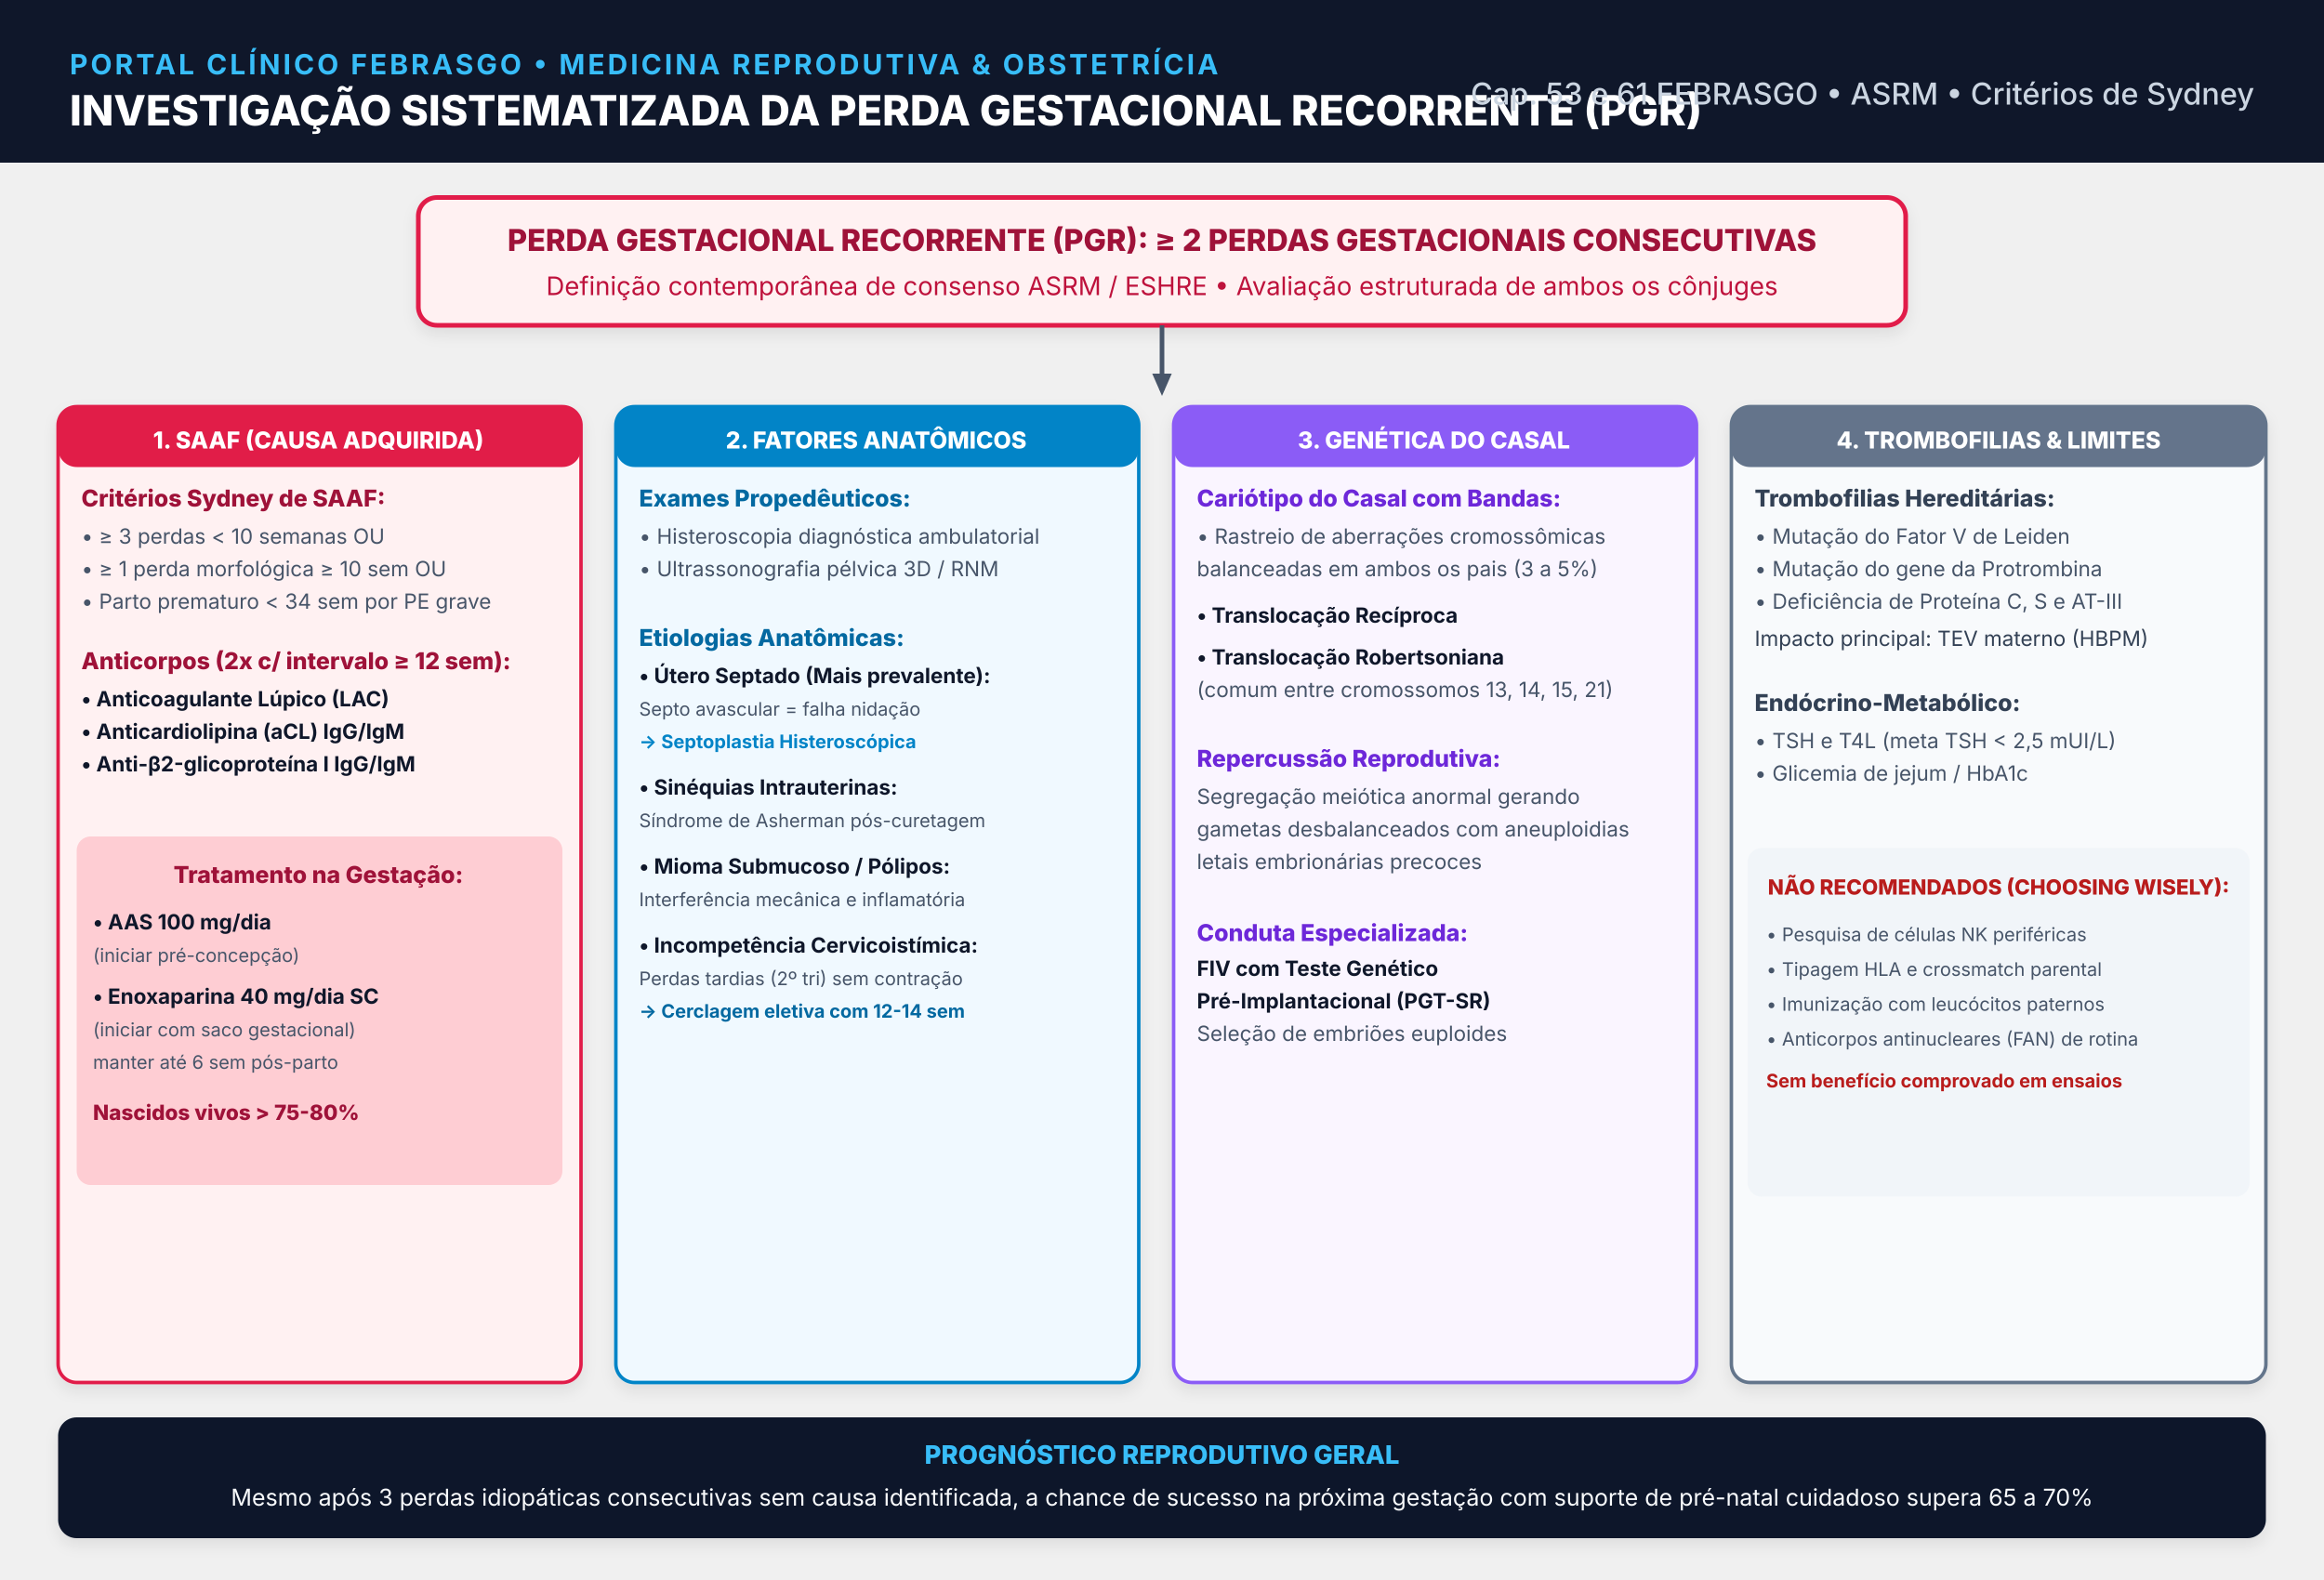
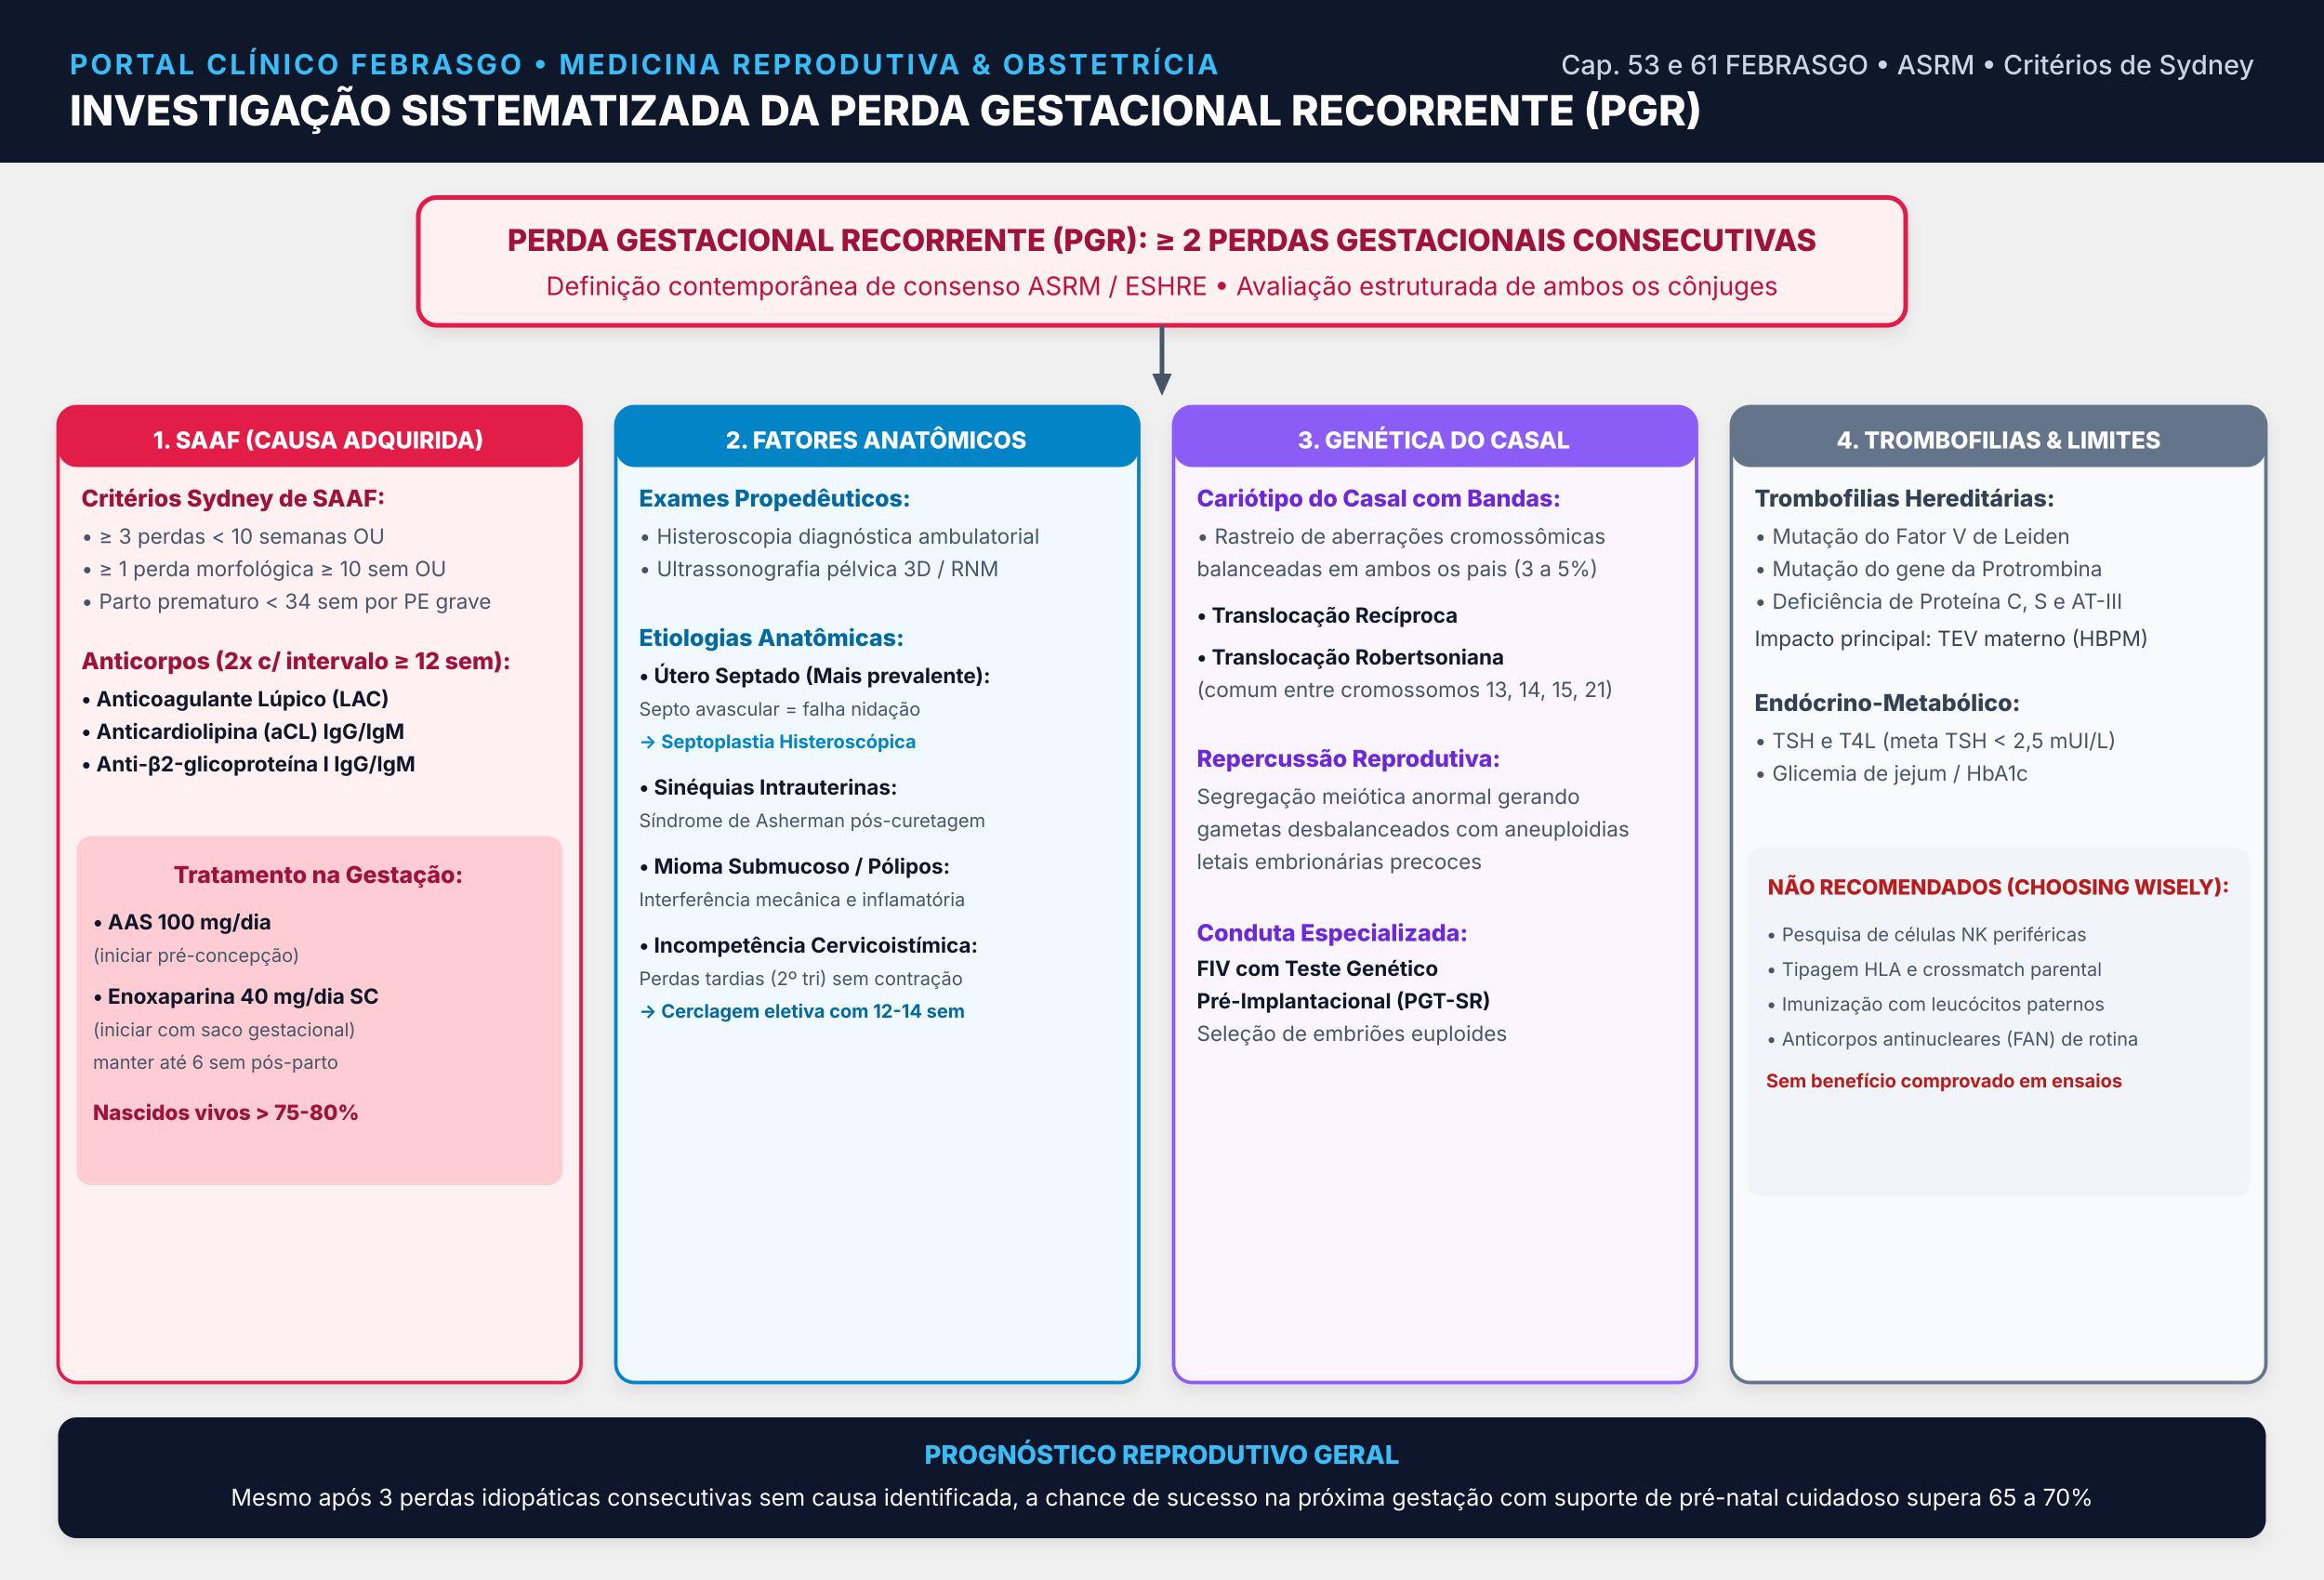
<svg xmlns="http://www.w3.org/2000/svg" viewBox="0 0 1000 680" width="100%" height="100%" class="flowchart" style="background:#ffffff; font-family:Inter, system-ui, -apple-system, sans-serif;">
  <defs>
    <marker id="arrow" viewBox="0 0 10 10" refX="6" refY="5" markerWidth="6" markerHeight="6" orient="auto-start-reverse">
      <path d="M 0 1.5 L 8 5 L 0 8.5 z" fill="#475569" />
    </marker>
    <filter id="shadow" x="-5%" y="-5%" width="110%" height="115%" filterUnits="userSpaceOnUse">
      <feDropShadow dx="0" dy="3" stdDeviation="3" flood-opacity="0.08" />
    </filter>
  </defs>
  <rect x="0" y="0" width="1000" height="70" fill="#0f172a" />
  <text x="30" y="32" fill="#38bdf8" font-size="12" font-weight="700" letter-spacing="0.1em">PORTAL CLÍNICO FEBRASGO • MEDICINA REPRODUTIVA &amp; OBSTETRÍCIA</text>
  <text x="30" y="54" fill="#ffffff" font-size="18" font-weight="800">INVESTIGAÇÃO SISTEMATIZADA DA PERDA GESTACIONAL RECORRENTE (PGR)</text>
-   <text x="970" y="45" fill="#cbd5e1" font-size="13" font-weight="500" text-anchor="end">Cap. 53 e 61 FEBRASGO • ASRM • Critérios de Sydney</text>
+   <text x="970" y="32" fill="#cbd5e1" font-size="11.5" font-weight="500" text-anchor="end">Cap. 53 e 61 FEBRASGO • ASRM • Critérios de Sydney</text>
  <rect x="180" y="85" width="640" height="55" rx="8" fill="#fff1f2" stroke="#e11d48" stroke-width="2" filter="url(#shadow)" />
  <text x="500" y="108" font-size="13" font-weight="800" fill="#9f1239" text-anchor="middle">PERDA GESTACIONAL RECORRENTE (PGR): ≥ 2 PERDAS GESTACIONAIS CONSECUTIVAS</text>
  <text x="500" y="127" font-size="11" fill="#be123c" text-anchor="middle">Definição contemporânea de consenso ASRM / ESHRE • Avaliação estruturada de ambos os cônjuges</text>
  <line x1="500" y1="140" x2="500" y2="168" stroke="#475569" stroke-width="2" marker-end="url(#arrow)" />
  <rect x="25" y="175" width="225" height="420" rx="8" fill="#fff1f2" stroke="#e11d48" stroke-width="1.5" filter="url(#shadow)" />
  <rect x="25" y="175" width="225" height="26" rx="8" fill="#e11d48" />
  <text x="137" y="193" font-size="10" font-weight="800" fill="#ffffff" text-anchor="middle">1. SAAF (CAUSA ADQUIRIDA)</text>
  <text x="35" y="218" font-size="10" font-weight="800" fill="#9f1239">Critérios Sydney de SAAF:</text>
  <text x="35" y="234" font-size="9" fill="#475569">• ≥ 3 perdas &lt; 10 semanas OU</text>
  <text x="35" y="248" font-size="9" fill="#475569">• ≥ 1 perda morfológica ≥ 10 sem OU</text>
  <text x="35" y="262" font-size="9" fill="#475569">• Parto prematuro &lt; 34 sem por PE grave</text>
  <text x="35" y="288" font-size="10" font-weight="800" fill="#9f1239">Anticorpos (2x c/ intervalo ≥ 12 sem):</text>
  <text x="35" y="304" font-size="9" font-weight="700" fill="#0f172a">• Anticoagulante Lúpico (LAC)</text>
  <text x="35" y="318" font-size="9" font-weight="700" fill="#0f172a">• Anticardiolipina (aCL) IgG/IgM</text>
  <text x="35" y="332" font-size="9" font-weight="700" fill="#0f172a">• Anti-β2-glicoproteína I IgG/IgM</text>
  <rect x="33" y="360" width="209" height="150" rx="6" fill="#fecdd3" />
  <text x="137" y="380" font-size="10" font-weight="800" fill="#9f1239" text-anchor="middle">Tratamento na Gestação:</text>
  <text x="40" y="400" font-size="9" font-weight="700" fill="#0f172a">• AAS 100 mg/dia</text>
  <text x="40" y="414" font-size="8" fill="#475569">  (iniciar pré-concepção)</text>
  <text x="40" y="432" font-size="9" font-weight="700" fill="#0f172a">• Enoxaparina 40 mg/dia SC</text>
  <text x="40" y="446" font-size="8" fill="#475569">  (iniciar com saco gestacional)</text>
  <text x="40" y="460" font-size="8" fill="#475569">  manter até 6 sem pós-parto</text>
  <text x="40" y="482" font-size="9" font-weight="800" fill="#9f1239">Nascidos vivos &gt; 75-80%</text>
  <rect x="265" y="175" width="225" height="420" rx="8" fill="#f0f9ff" stroke="#0284c7" stroke-width="1.5" filter="url(#shadow)" />
  <rect x="265" y="175" width="225" height="26" rx="8" fill="#0284c7" />
  <text x="377" y="193" font-size="10" font-weight="800" fill="#ffffff" text-anchor="middle">2. FATORES ANATÔMICOS</text>
  <text x="275" y="218" font-size="10" font-weight="800" fill="#0369a1">Exames Propedêuticos:</text>
  <text x="275" y="234" font-size="9" fill="#475569">• Histeroscopia diagnóstica ambulatorial</text>
  <text x="275" y="248" font-size="9" fill="#475569">• Ultrassonografia pélvica 3D / RNM</text>
  <text x="275" y="278" font-size="10" font-weight="800" fill="#0369a1">Etiologias Anatômicas:</text>
  <text x="275" y="294" font-size="9" font-weight="700" fill="#0f172a">• Útero Septado (Mais prevalente):</text>
  <text x="275" y="308" font-size="8" fill="#475569">  Septo avascular = falha nidação</text>
  <text x="275" y="322" font-size="8" font-weight="700" fill="#0284c7">  → Septoplastia Histeroscópica</text>
  <text x="275" y="342" font-size="9" font-weight="700" fill="#0f172a">• Sinéquias Intrauterinas:</text>
  <text x="275" y="356" font-size="8" fill="#475569">  Síndrome de Asherman pós-curetagem</text>
  <text x="275" y="376" font-size="9" font-weight="700" fill="#0f172a">• Mioma Submucoso / Pólipos:</text>
  <text x="275" y="390" font-size="8" fill="#475569">  Interferência mecânica e inflamatória</text>
  <text x="275" y="410" font-size="9" font-weight="700" fill="#0f172a">• Incompetência Cervicoistímica:</text>
  <text x="275" y="424" font-size="8" fill="#475569">  Perdas tardias (2º tri) sem contração</text>
  <text x="275" y="438" font-size="8" font-weight="700" fill="#0369a1">  → Cerclagem eletiva com 12-14 sem</text>
  <rect x="505" y="175" width="225" height="420" rx="8" fill="#faf5ff" stroke="#8b5cf6" stroke-width="1.5" filter="url(#shadow)" />
  <rect x="505" y="175" width="225" height="26" rx="8" fill="#8b5cf6" />
  <text x="617" y="193" font-size="10" font-weight="800" fill="#ffffff" text-anchor="middle">3. GENÉTICA DO CASAL</text>
  <text x="515" y="218" font-size="10" font-weight="800" fill="#6d28d9">Cariótipo do Casal com Bandas:</text>
  <text x="515" y="234" font-size="9" fill="#475569">• Rastreio de aberrações cromossômicas</text>
  <text x="515" y="248" font-size="9" fill="#475569">  balanceadas em ambos os pais (3 a 5%)</text>
  <text x="515" y="268" font-size="9" font-weight="700" fill="#0f172a">• Translocação Recíproca</text>
  <text x="515" y="286" font-size="9" font-weight="700" fill="#0f172a">• Translocação Robertsoniana</text>
  <text x="515" y="300" font-size="9" fill="#475569">  (comum entre cromossomos 13, 14, 15, 21)</text>
  <text x="515" y="330" font-size="10" font-weight="800" fill="#6d28d9">Repercussão Reprodutiva:</text>
  <text x="515" y="346" font-size="9" fill="#475569">Segregação meiótica anormal gerando</text>
  <text x="515" y="360" font-size="9" fill="#475569">gametas desbalanceados com aneuploidias</text>
  <text x="515" y="374" font-size="9" fill="#475569">letais embrionárias precoces</text>
  <text x="515" y="405" font-size="10" font-weight="800" fill="#6d28d9">Conduta Especializada:</text>
  <text x="515" y="420" font-size="9" font-weight="700" fill="#0f172a">FIV com Teste Genético</text>
  <text x="515" y="434" font-size="9" font-weight="700" fill="#0f172a">Pré-Implantacional (PGT-SR)</text>
  <text x="515" y="448" font-size="9" fill="#475569">Seleção de embriões euploides</text>
  <rect x="745" y="175" width="230" height="420" rx="8" fill="#f8fafc" stroke="#64748b" stroke-width="1.5" filter="url(#shadow)" />
  <rect x="745" y="175" width="230" height="26" rx="8" fill="#64748b" />
  <text x="860" y="193" font-size="10" font-weight="800" fill="#ffffff" text-anchor="middle">4. TROMBOFILIAS &amp; LIMITES</text>
  <text x="755" y="218" font-size="10" font-weight="800" fill="#334155">Trombofilias Hereditárias:</text>
  <text x="755" y="234" font-size="9" fill="#475569">• Mutação do Fator V de Leiden</text>
  <text x="755" y="248" font-size="9" fill="#475569">• Mutação do gene da Protrombina</text>
  <text x="755" y="262" font-size="9" fill="#475569">• Deficiência de Proteína C, S e AT-III</text>
  <text x="755" y="278" font-size="9" fill="#334155">Impacto principal: TEV materno (HBPM)</text>
  <text x="755" y="306" font-size="10" font-weight="800" fill="#334155">Endócrino-Metabólico:</text>
  <text x="755" y="322" font-size="9" fill="#475569">• TSH e T4L (meta TSH &lt; 2,5 mUI/L)</text>
  <text x="755" y="336" font-size="9" fill="#475569">• Glicemia de jejum / HbA1c</text>
  <rect x="752" y="365" width="216" height="150" rx="6" fill="#f1f5f9" />
  <text x="860" y="385" font-size="9" font-weight="800" fill="#b91c1c" text-anchor="middle">NÃO RECOMENDADOS (CHOOSING WISELY):</text>
  <text x="760" y="405" font-size="8" fill="#475569">• Pesquisa de células NK periféricas</text>
  <text x="760" y="420" font-size="8" fill="#475569">• Tipagem HLA e crossmatch parental</text>
  <text x="760" y="435" font-size="8" fill="#475569">• Imunização com leucócitos paternos</text>
  <text x="760" y="450" font-size="8" fill="#475569">• Anticorpos antinucleares (FAN) de rotina</text>
  <text x="760" y="468" font-size="8" font-weight="700" fill="#b91c1c">Sem benefício comprovado em ensaios</text>
  <rect x="25" y="610" width="950" height="52" rx="8" fill="#0f172a" filter="url(#shadow)" />
  <text x="500" y="630" font-size="11" font-weight="800" fill="#38bdf8" text-anchor="middle">PROGNÓSTICO REPRODUTIVO GERAL</text>
  <text x="500" y="648" font-size="10" fill="#f8fafc" text-anchor="middle">Mesmo após 3 perdas idiopáticas consecutivas sem causa identificada, a chance de sucesso na próxima gestação com suporte de pré-natal cuidadoso supera 65 a 70%</text>
</svg>
